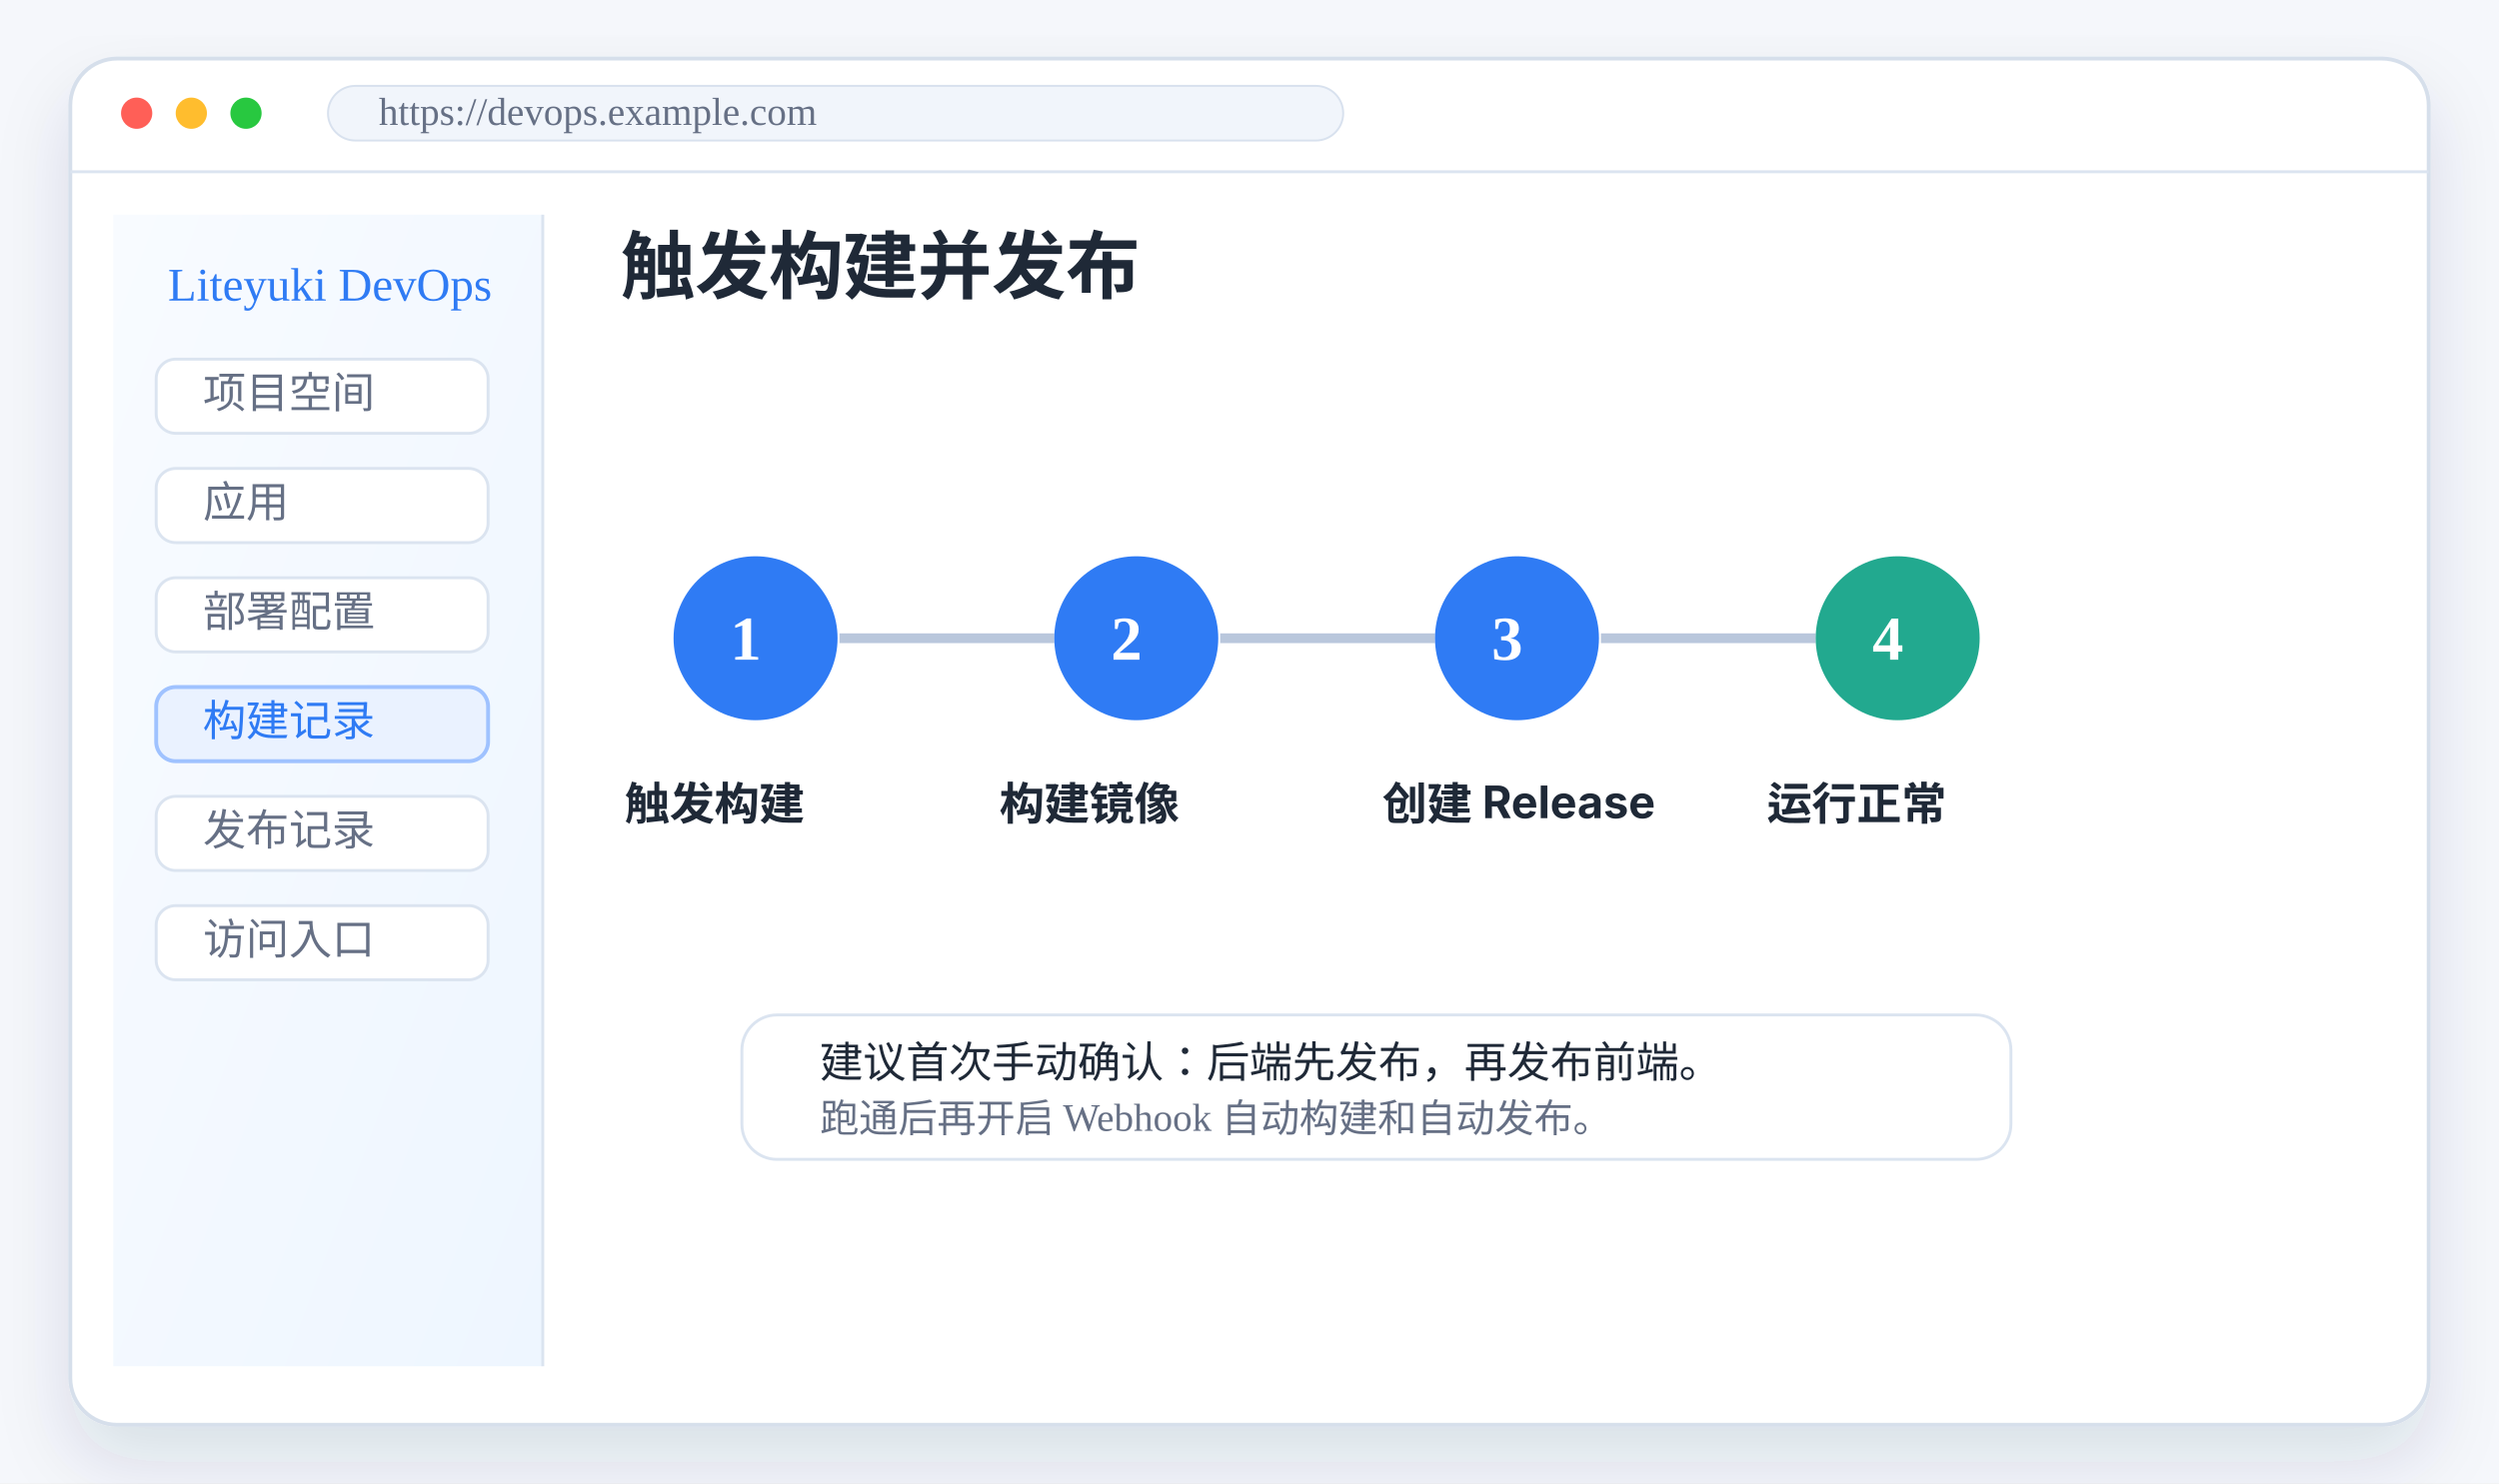
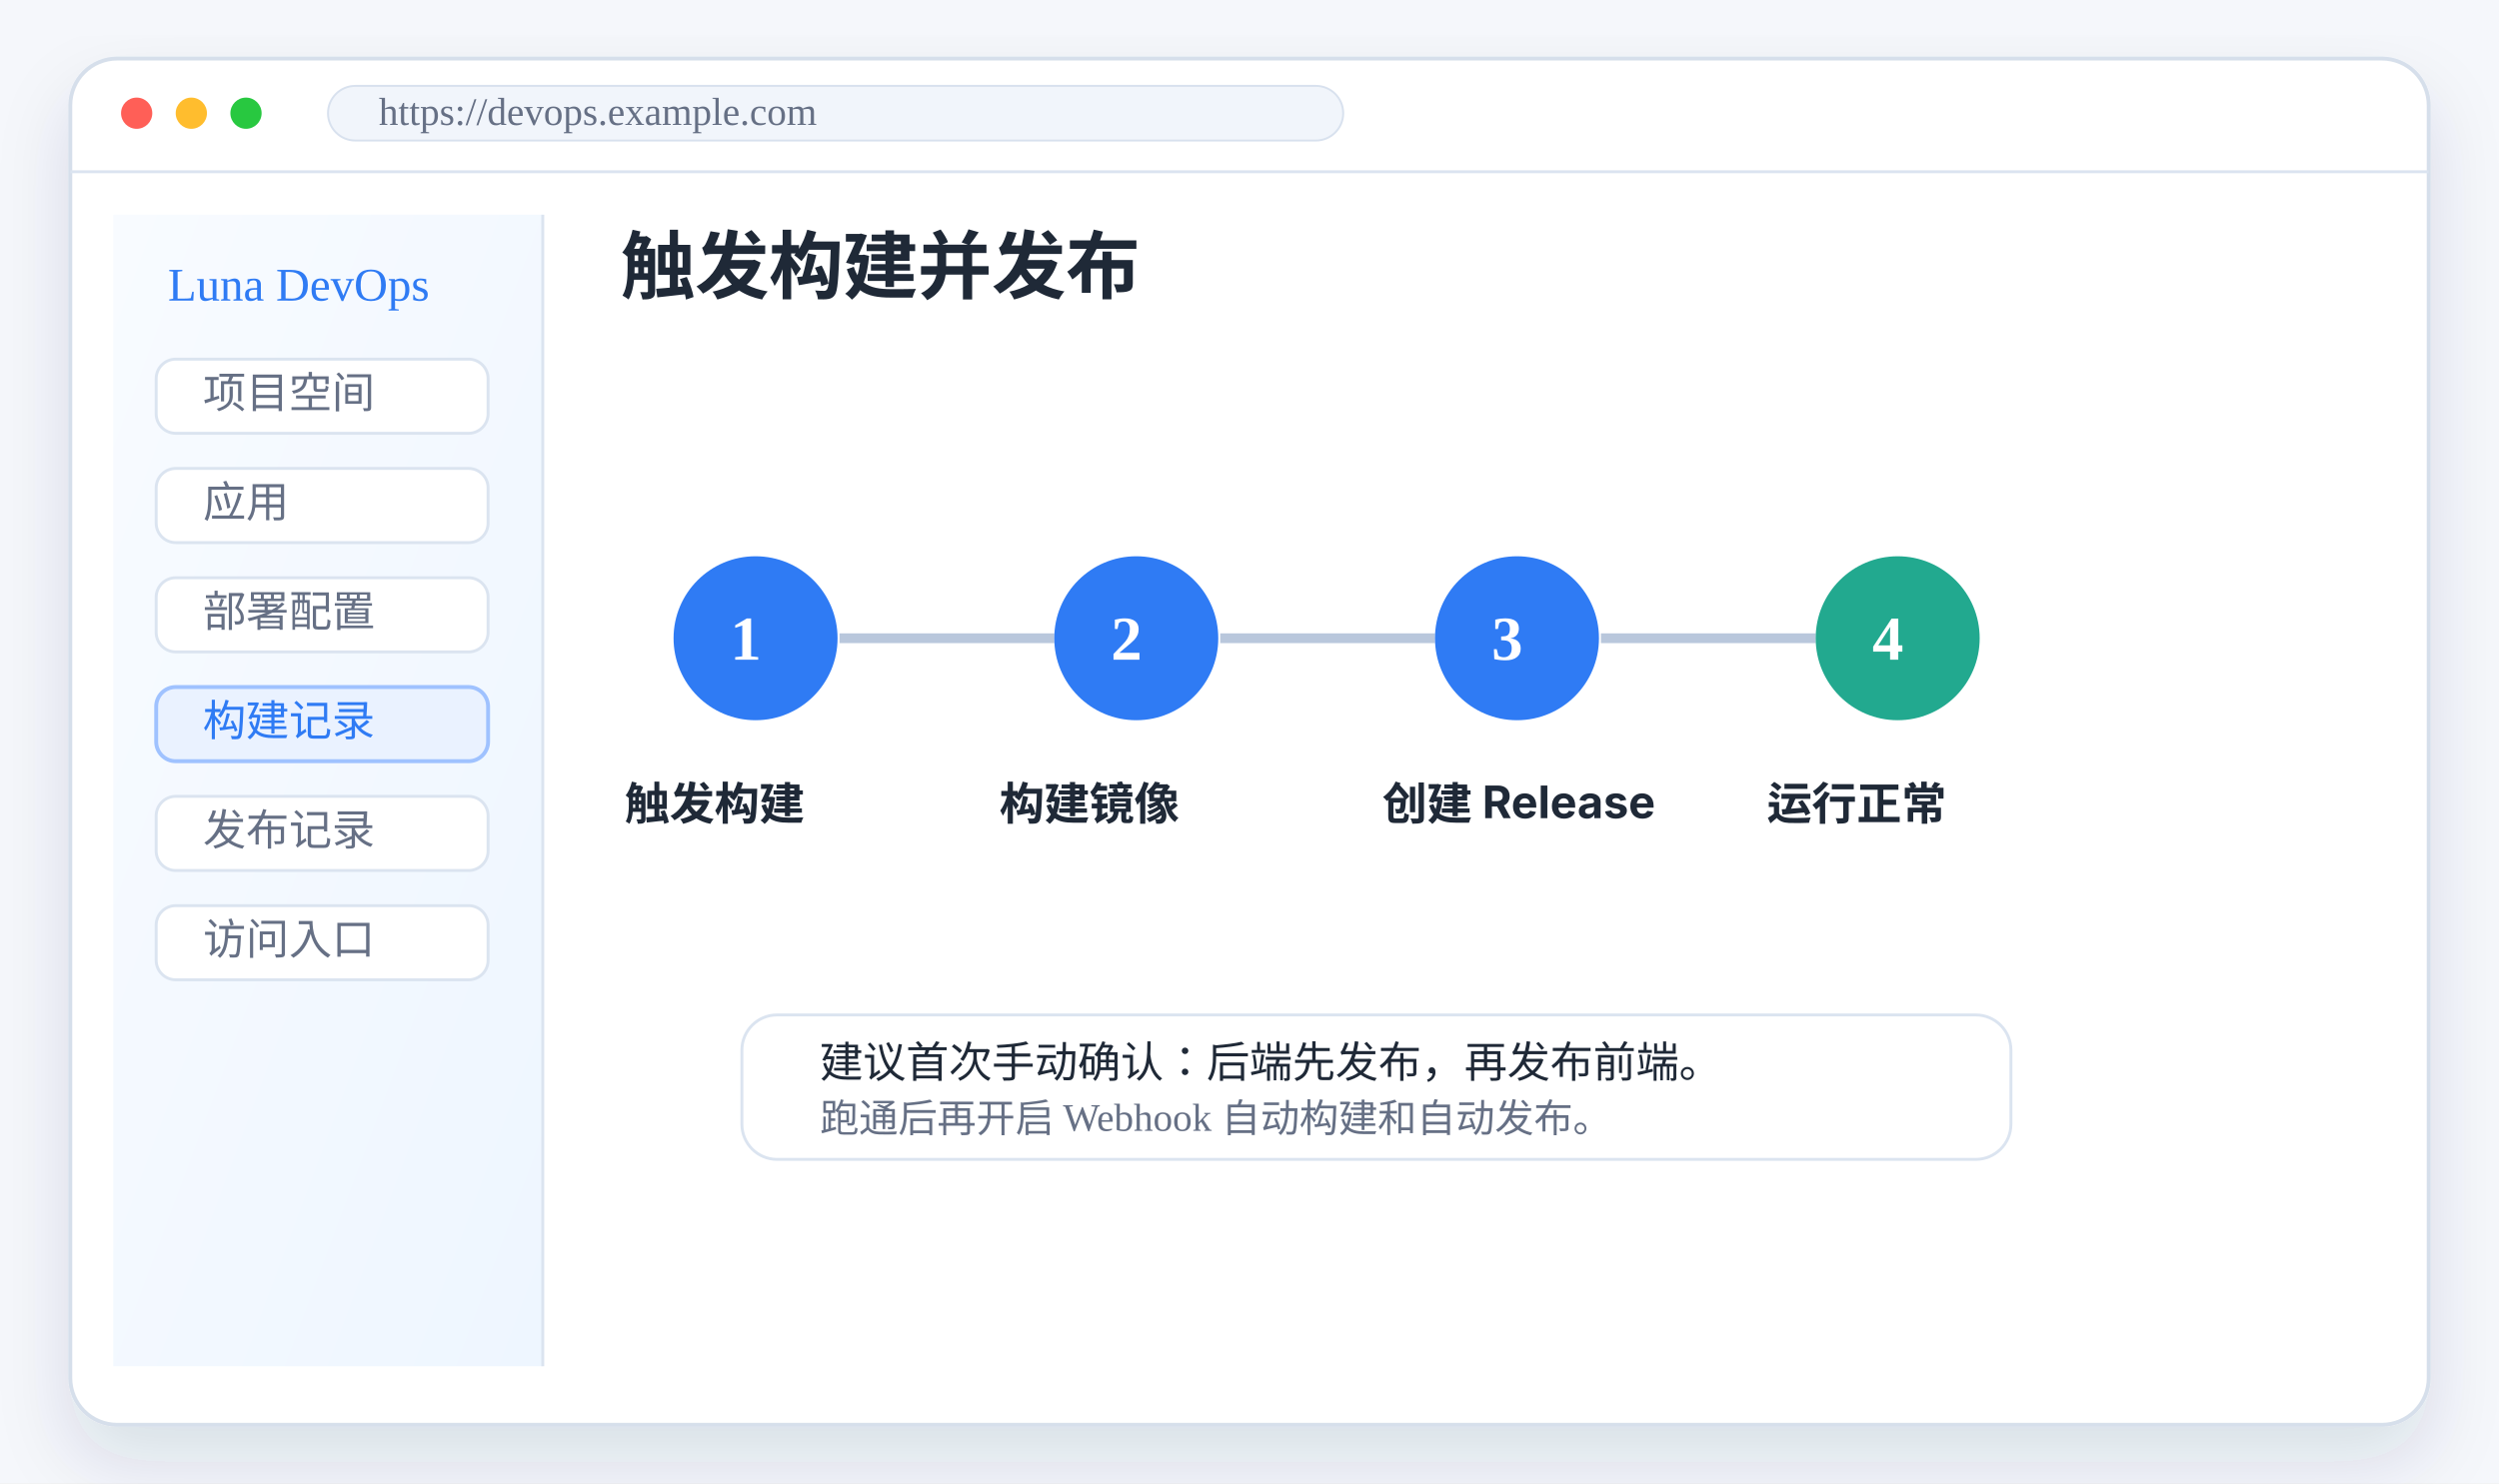
<svg xmlns="http://www.w3.org/2000/svg" width="1280" height="760" viewBox="0 0 1280 760" role="img" aria-label="触发构建并发布">
  <defs>
    <filter id="shadow" x="-10%" y="-10%" width="120%" height="130%">
      <feDropShadow dx="0" dy="18" stdDeviation="18" flood-color="#1f3a5f" flood-opacity=".12" />
    </filter>
    <linearGradient id="soft" x1="0" y1="0" x2="1" y2="1">
      <stop stop-color="#f8fbff" />
      <stop offset="1" stop-color="#eef6ff" />
    </linearGradient>
  </defs>
  <style>.t{font-family:-apple-system,BlinkMacSystemFont,"Segoe UI","Hiragino Sans GB",sans-serif;fill:#1f2937}.m{fill:#667085}.b{fill:#2f7bf4}.g{fill:#22a98f}.card{fill:#fff;stroke:#dbe4f0;stroke-width:1.5}.field{fill:#f8fbff;stroke:#d7e2f1;stroke-width:1.2}.mut{fill:#f4f7fb}.line{stroke:#dbe4f0;stroke-width:1.5}.hi{fill:#eaf2ff;stroke:#9fc2ff;stroke-width:2}.ok{fill:#e9fbf5;stroke:#9ee6d2;stroke-width:1.5}.warn{fill:#fff8e8;stroke:#f3d28a;stroke-width:1.5}.mono{font-family:"SFMono-Regular",Menlo,Consolas,monospace;fill:#344054}</style>
  <rect width="1280" height="760" fill="#f5f7fb" />
  <rect x="36" y="30" width="1208" height="700" rx="24" fill="#fff" stroke="#d6dfeb" stroke-width="2" filter="url(#shadow)" />
  <circle cx="70" cy="58" r="8" fill="#ff5f57" />
  <circle cx="98" cy="58" r="8" fill="#ffbd2e" />
  <circle cx="126" cy="58" r="8" fill="#28c840" />
  <rect x="168" y="44" width="520" height="28" rx="14" fill="#f1f5fb" stroke="#d8e1ee" />
  <text x="194" y="64" font-size="20" class="m">https://devops.example.com</text>
  <line x1="36" y1="88" x2="1244" y2="88" class="line" />
  <rect x="58" y="110" width="220" height="590" fill="url(#soft)" />
  <line x1="278" y1="110" x2="278" y2="700" class="line" />
-   <text x="86" y="154" font-size="24" class="b">Liteyuki DevOps</text>
+   <text x="86" y="154" font-size="24" class="b">Luna DevOps</text>
  <rect x="80" y="184" width="170" height="38" rx="10" class="card" />
  <text x="104" y="209" font-size="22" class="m">项目空间</text>
  <rect x="80" y="240" width="170" height="38" rx="10" class="card" />
  <text x="104" y="265" font-size="22" class="m">应用</text>
  <rect x="80" y="296" width="170" height="38" rx="10" class="card" />
  <text x="104" y="321" font-size="22" class="m">部署配置</text>
  <rect x="80" y="352" width="170" height="38" rx="10" class="hi" />
  <text x="104" y="377" font-size="22" class="b">构建记录</text>
  <rect x="80" y="408" width="170" height="38" rx="10" class="card" />
  <text x="104" y="433" font-size="22" class="m">发布记录</text>
  <rect x="80" y="464" width="170" height="38" rx="10" class="card" />
  <text x="104" y="489" font-size="22" class="m">访问入口</text>
  <text x="318" y="150" font-size="38" font-weight="700" class="t">触发构建并发布</text>
  <rect x="345" y="285" width="84" height="84" rx="42" fill="#2f7bf4" />
  <text x="374" y="338" font-size="32" font-weight="700" fill="#fff">1</text>
  <line x1="430" y1="327" x2="540" y2="327" stroke="#b9c7dc" stroke-width="5" />
  <rect x="540" y="285" width="84" height="84" rx="42" fill="#2f7bf4" />
  <text x="569" y="338" font-size="32" font-weight="700" fill="#fff">2</text>
  <line x1="625" y1="327" x2="735" y2="327" stroke="#b9c7dc" stroke-width="5" />
  <rect x="735" y="285" width="84" height="84" rx="42" fill="#2f7bf4" />
  <text x="764" y="338" font-size="32" font-weight="700" fill="#fff">3</text>
  <line x1="820" y1="327" x2="930" y2="327" stroke="#b9c7dc" stroke-width="5" />
  <rect x="930" y="285" width="84" height="84" rx="42" fill="#22a98f" />
  <text x="959" y="338" font-size="32" font-weight="700" fill="#fff">4</text>
  <text x="320" y="420" font-size="23" font-weight="700" class="t">触发构建</text>
  <text x="512" y="420" font-size="23" font-weight="700" class="t">构建镜像</text>
  <text x="708" y="420" font-size="23" font-weight="700" class="t">创建 Release</text>
  <text x="905" y="420" font-size="23" font-weight="700" class="t">运行正常</text>
  <rect x="380" y="520" width="650" height="74" rx="18" class="card" />
  <text x="420" y="552" font-size="22" class="t">建议首次手动确认：后端先发布，再发布前端。</text>
  <text x="420" y="580" font-size="20" class="m">跑通后再开启 Webhook 自动构建和自动发布。</text>
</svg>
